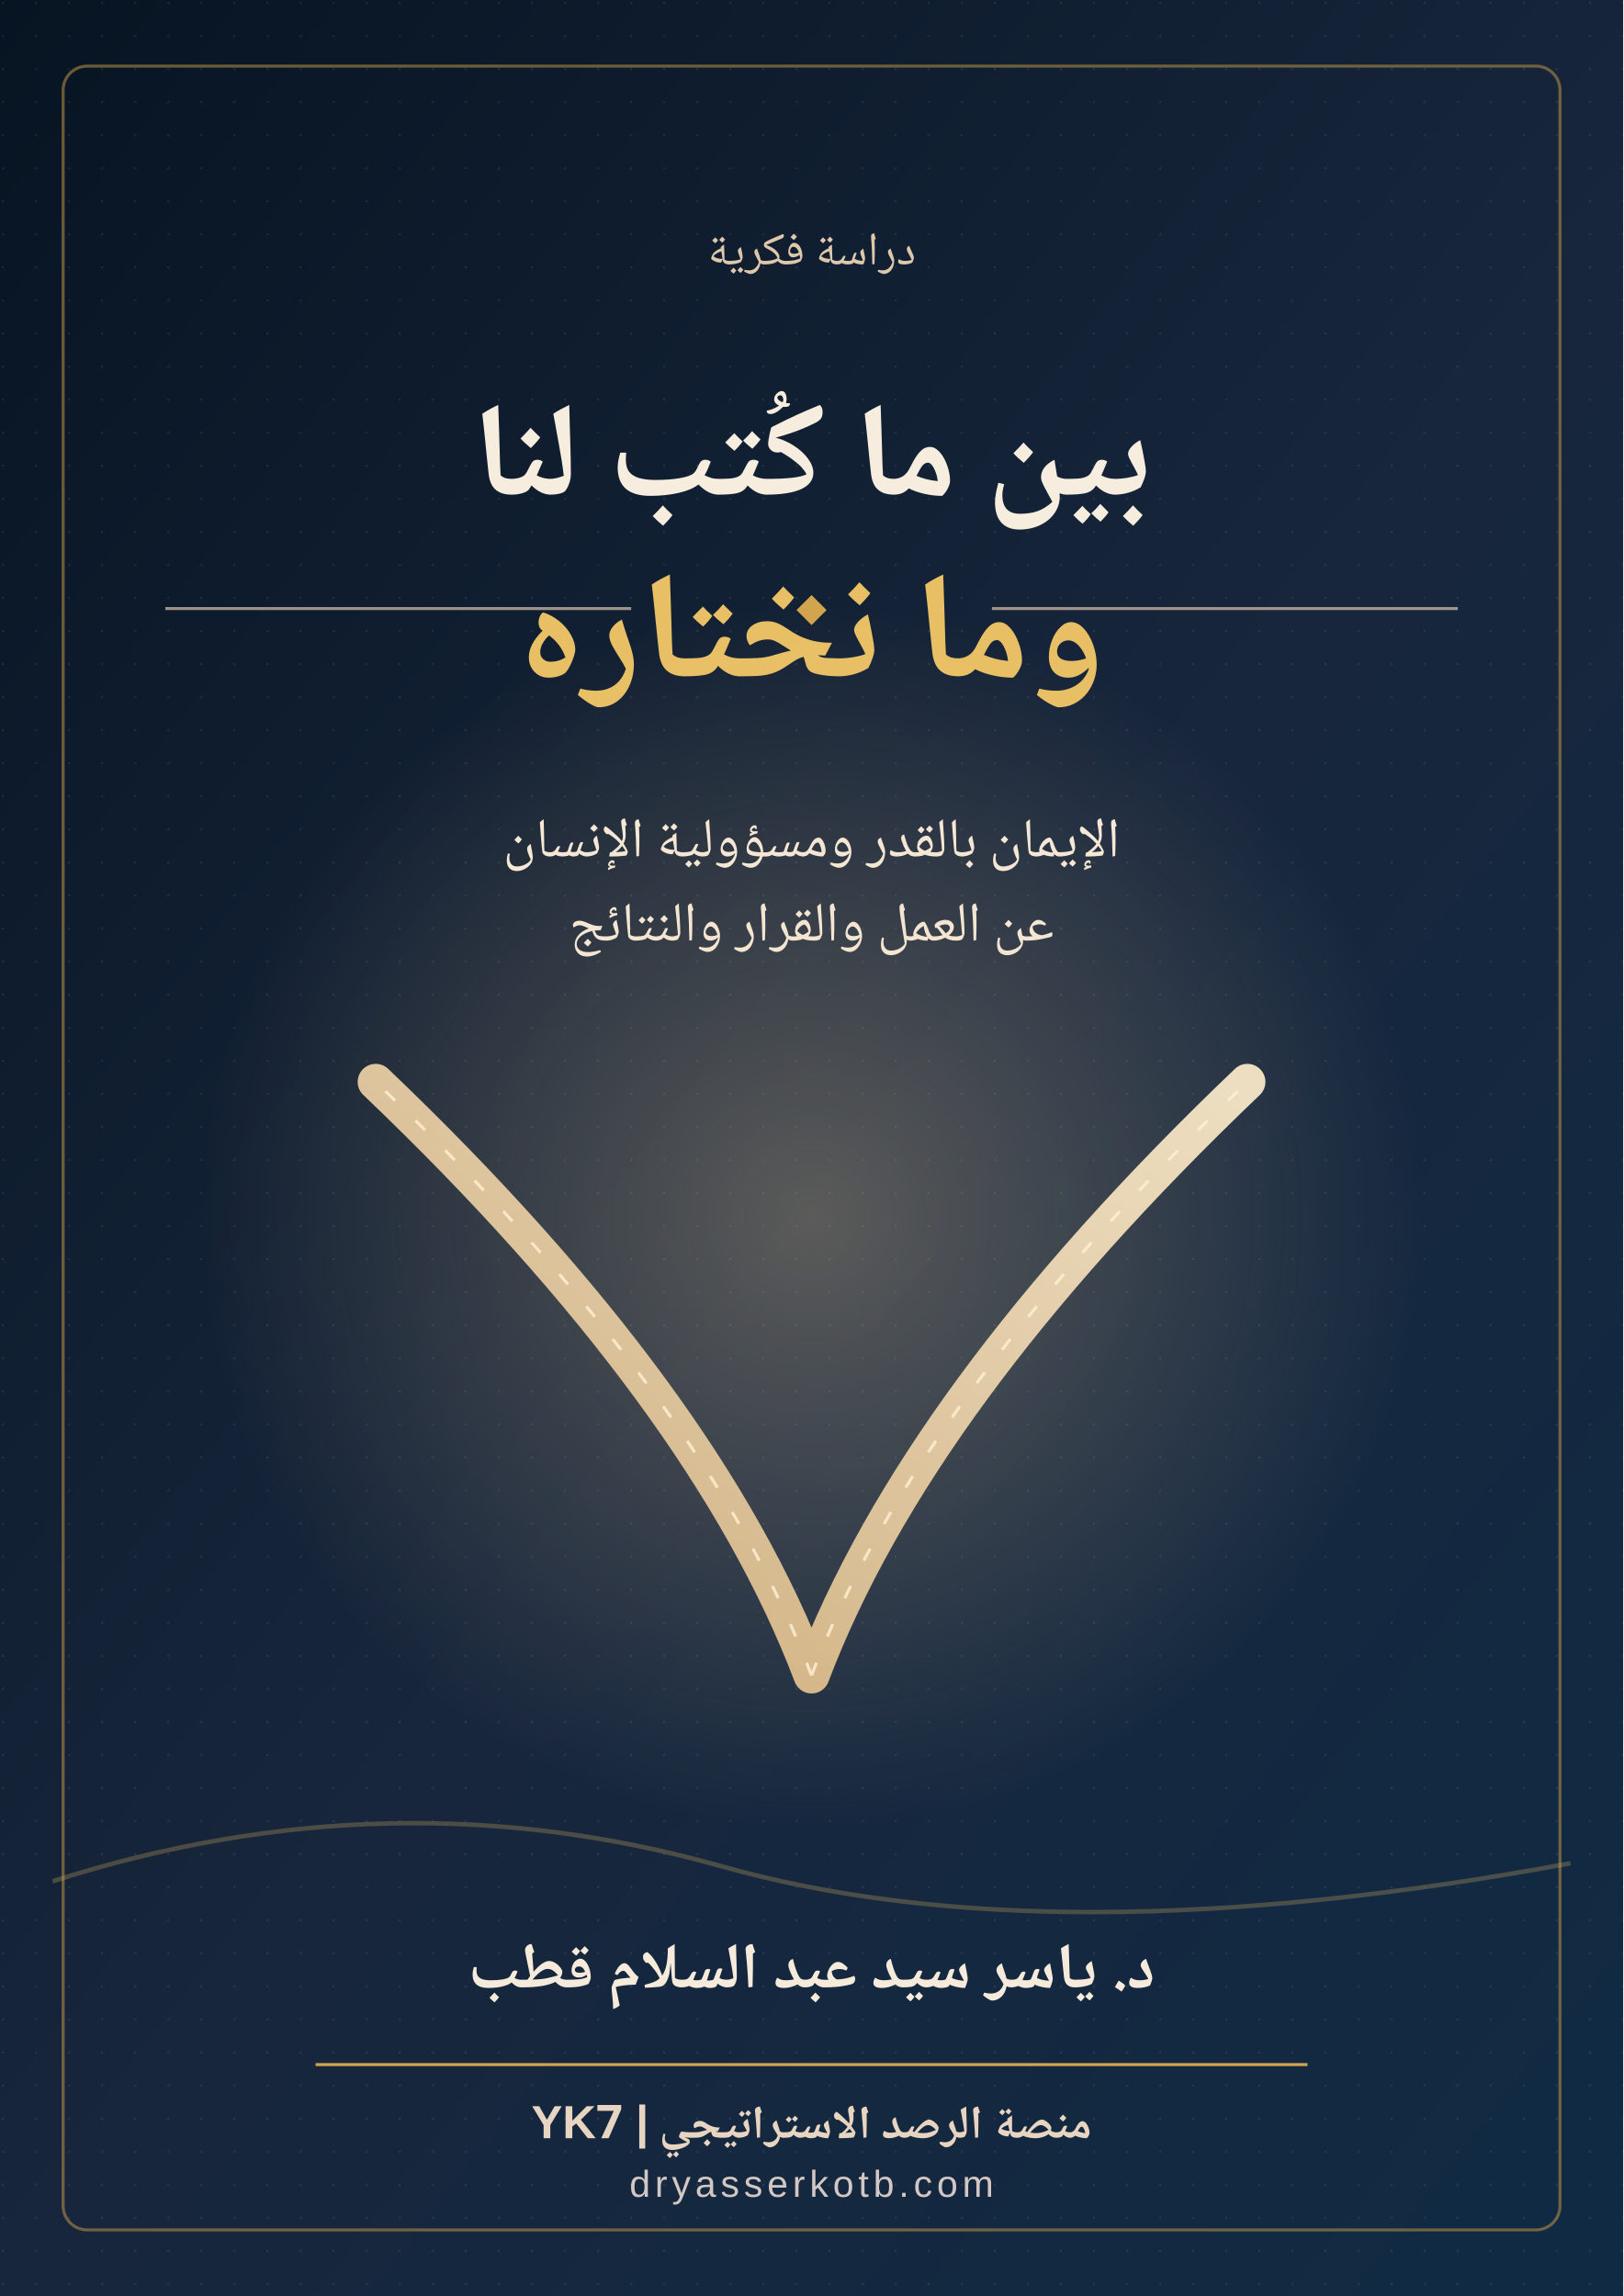
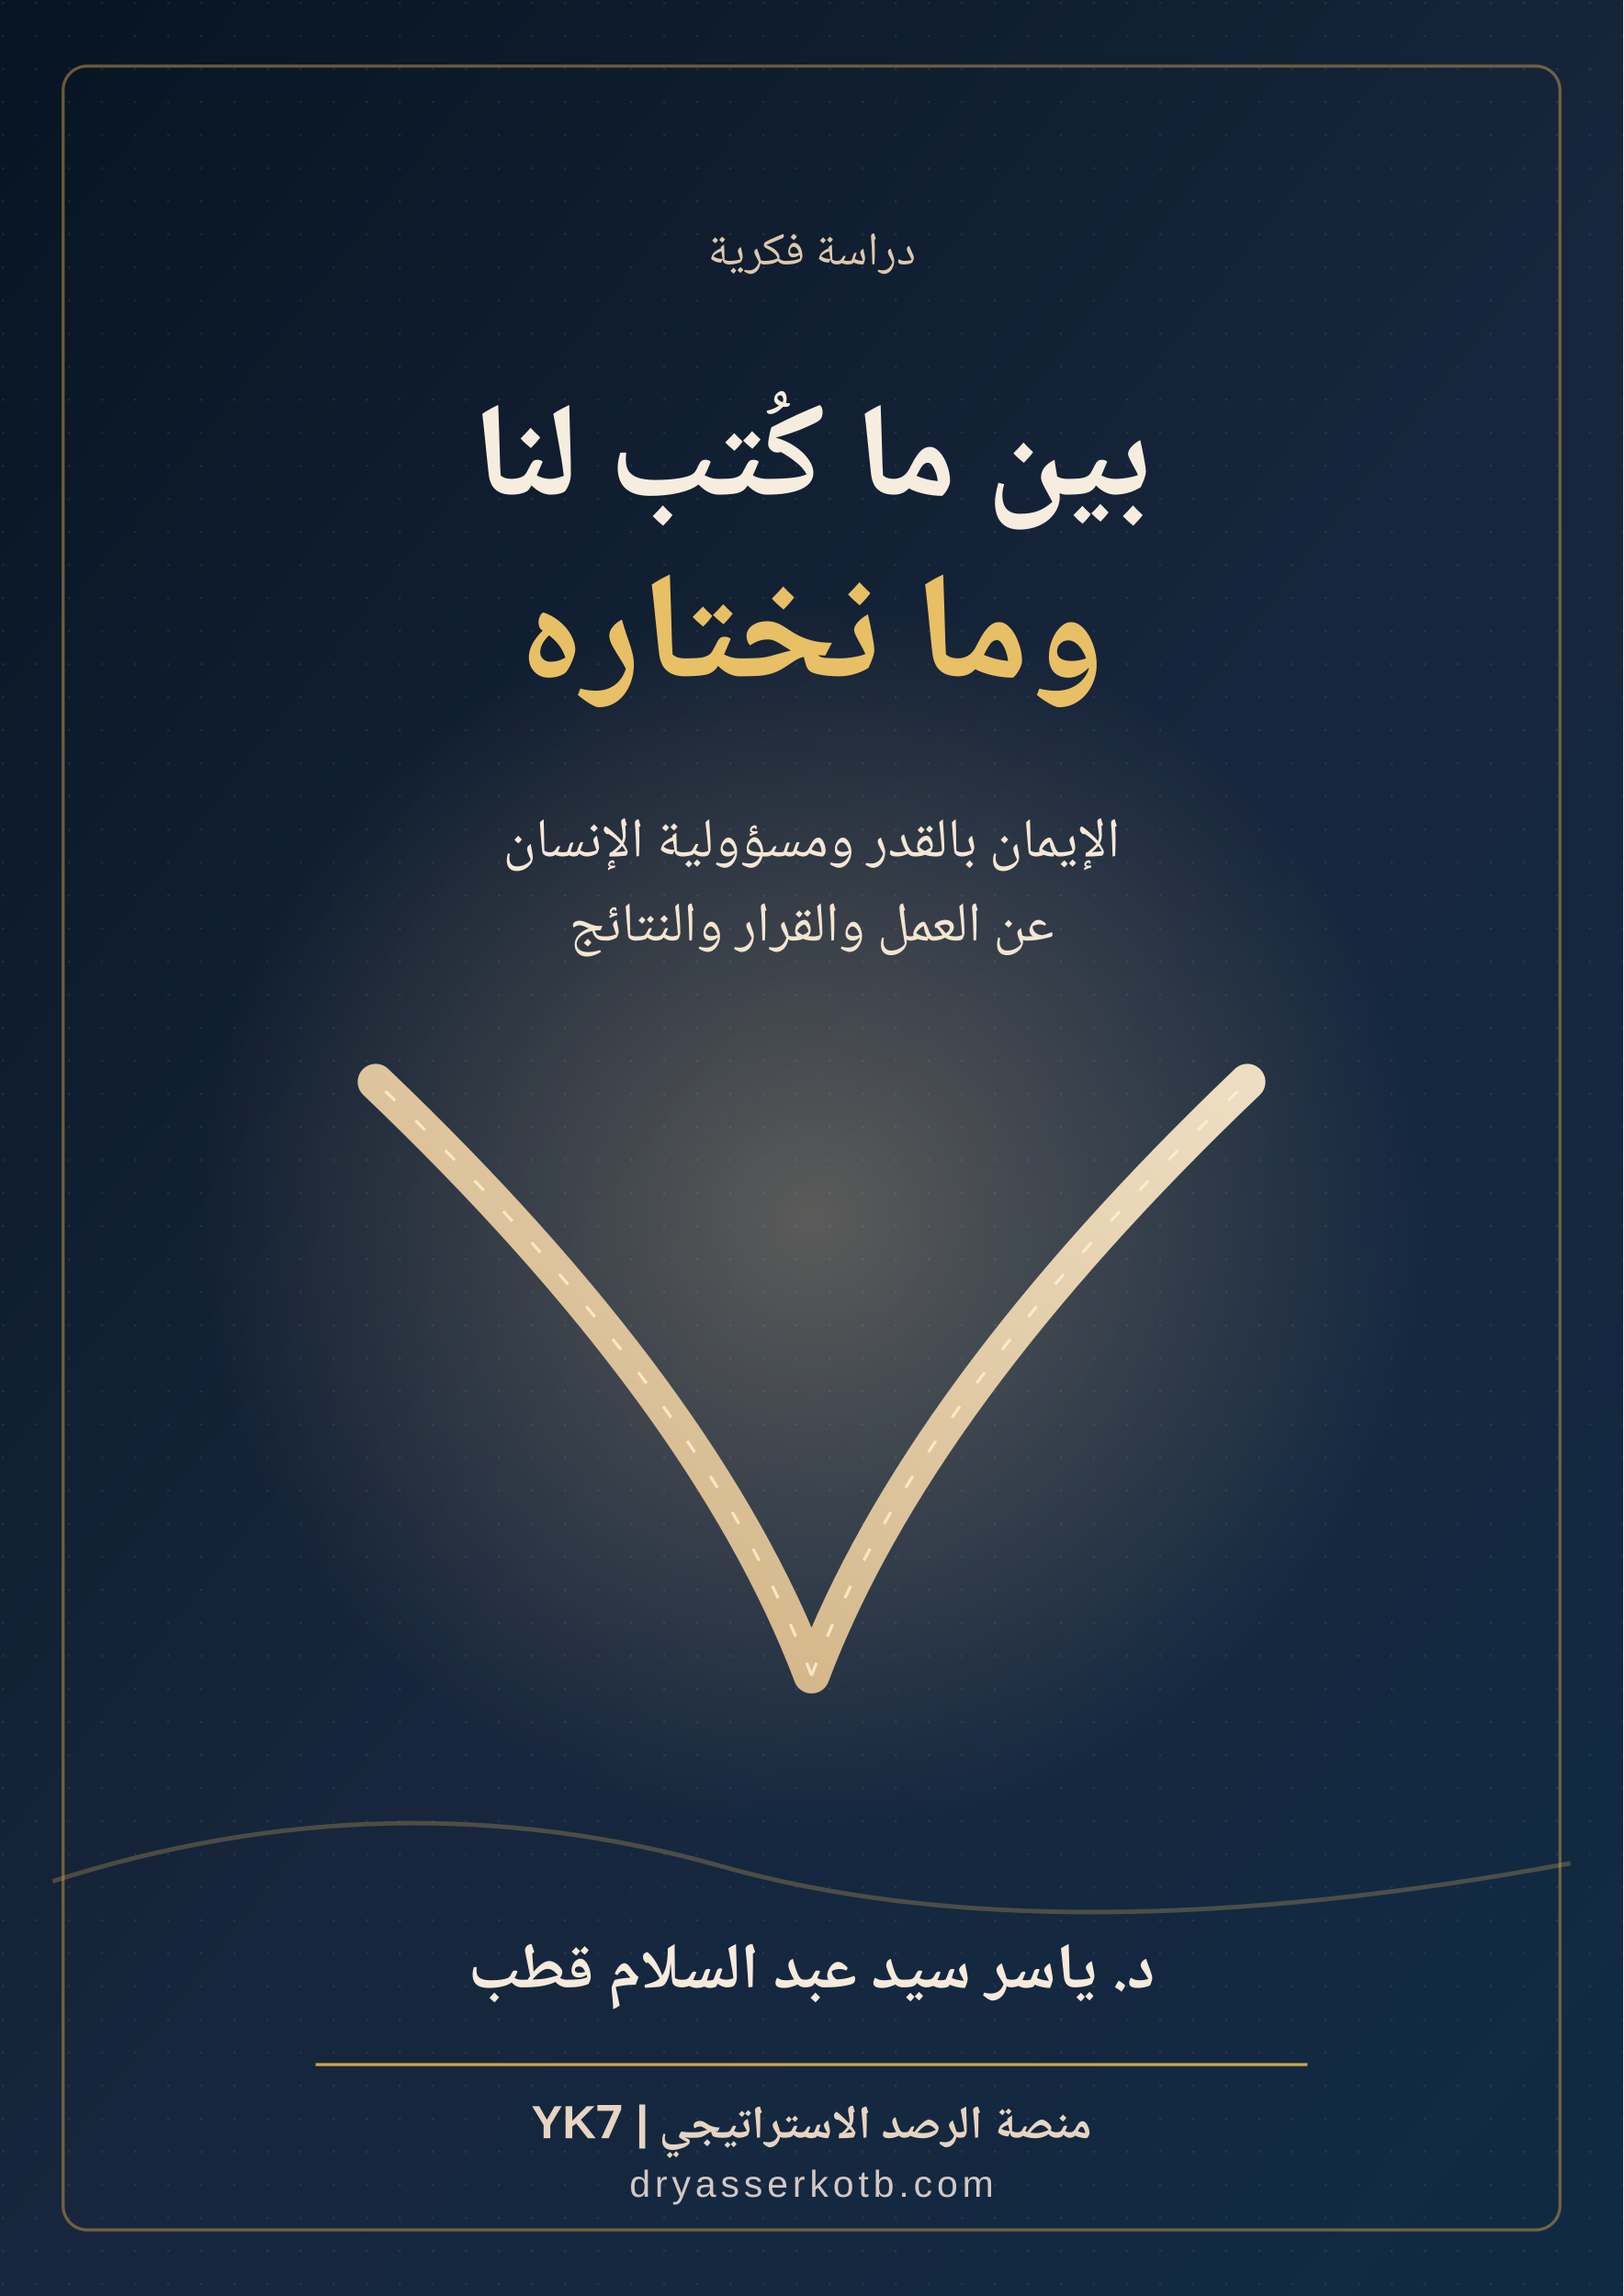
<svg xmlns="http://www.w3.org/2000/svg" width="1080" height="1528" viewBox="0 0 1080 1528" role="img" aria-label="غلاف بين ما كُتب لنا وما نختاره">
  <defs>
    <linearGradient id="bg" x1="0" y1="0" x2="0.9" y2="1">
      <stop stop-color="#071422" />
      <stop offset=".55" stop-color="#17263c" />
      <stop offset="1" stop-color="#112a43" />
    </linearGradient>
    <radialGradient id="glow">
      <stop stop-color="#eacb9a" stop-opacity=".7" />
      <stop offset="1" stop-color="#eacb9a" stop-opacity="0" />
    </radialGradient>
    <linearGradient id="road" x1="0" y1="1" x2="1" y2="0">
      <stop stop-color="#d5b17d" />
      <stop offset="1" stop-color="#f7e7c8" />
    </linearGradient>
    <pattern id="dots" width="22" height="22" patternUnits="userSpaceOnUse">
      <circle cx="2" cy="2" r=".8" fill="#fff" opacity=".08" />
    </pattern>
  </defs>
  <rect width="1080" height="1528" fill="url(#bg)" />
  <rect width="1080" height="1528" fill="url(#dots)" />
  <rect x="42" y="44" width="996" height="1440" rx="16" fill="none" stroke="#bd9246" stroke-width="2" opacity=".55" />
  <text x="540" y="176" font-size="31" fill="#ddc8ac" font-family="Amiri, 'Noto Naskh Arabic', 'Noto Kufi Arabic', Tahoma, Arial, sans-serif" direction="rtl" unicode-bidi="plaintext" text-anchor="middle">دراسة فكرية</text>
  <text x="540" y="330" font-size="89" font-weight="bold" fill="#f6eddf" font-family="Amiri, 'Noto Naskh Arabic', 'Noto Kufi Arabic', Tahoma, Arial, sans-serif" direction="rtl" unicode-bidi="plaintext" text-anchor="middle">بين ما كُتب لنا</text>
  <text x="540" y="451" font-size="101" font-weight="bold" fill="#e8bf64" font-family="Amiri, 'Noto Naskh Arabic', 'Noto Kufi Arabic', Tahoma, Arial, sans-serif" direction="rtl" unicode-bidi="plaintext" text-anchor="middle">وما نختاره</text>
  <text x="540" y="570" font-size="37" fill="#f6eadb" font-family="Amiri, 'Noto Naskh Arabic', 'Noto Kufi Arabic', Tahoma, Arial, sans-serif" direction="rtl" unicode-bidi="plaintext" text-anchor="middle">الإيمان بالقدر ومسؤولية الإنسان</text>
  <text x="540" y="626" font-size="37" fill="#f6eadb" font-family="Amiri, 'Noto Naskh Arabic', 'Noto Kufi Arabic', Tahoma, Arial, sans-serif" direction="rtl" unicode-bidi="plaintext" text-anchor="middle">عن العمل والقرار والنتائج</text>
  <circle cx="540" cy="810" r="410" fill="url(#glow)" opacity=".46" />
  <path d="M540 1115 Q470 930 250 720 M540 1115 Q610 930 830 720" fill="none" stroke="url(#road)" stroke-width="24" stroke-linecap="round" opacity=".95" />
  <path d="M540 1115 Q470 930 250 720 M540 1115 Q610 930 830 720" fill="none" stroke="#fff1d5" stroke-width="2" stroke-dasharray="9 19" opacity=".8" />
  <path d="M35 1252 Q260 1180 480 1242 T1045 1240" fill="none" stroke="#cca75b" stroke-width="3" opacity=".3" />
-   <path d="M110 405 H420 M660 405 H970" stroke="#e7d1b5" stroke-width="2" opacity=".65" />
-   <path d="M540 396 l10 10 -10 10 -10 -10z" fill="#d2a44d" />
  <text x="540" y="1323" font-size="43" font-weight="bold" fill="#f6eadb" font-family="Amiri, 'Noto Naskh Arabic', 'Noto Kufi Arabic', Tahoma, Arial, sans-serif" direction="rtl" unicode-bidi="plaintext" text-anchor="middle">د. ياسر سيد عبد السلام قطب</text>
  <path d="M210 1374 H870" stroke="#d2a44d" stroke-width="2" />
  <text x="540" y="1423" font-size="31" font-weight="bold" fill="#e7d4c1" font-family="Amiri, 'Noto Naskh Arabic', 'Noto Kufi Arabic', Tahoma, Arial, sans-serif" direction="rtl" unicode-bidi="plaintext" text-anchor="middle">منصة الرصد الاستراتيجي | YK7</text>
  <text x="540" y="1462" font-size="25" fill="#d3c7c3" font-family="Arial,sans-serif" text-anchor="middle" letter-spacing="3">dryasserkotb.com</text>
</svg>
